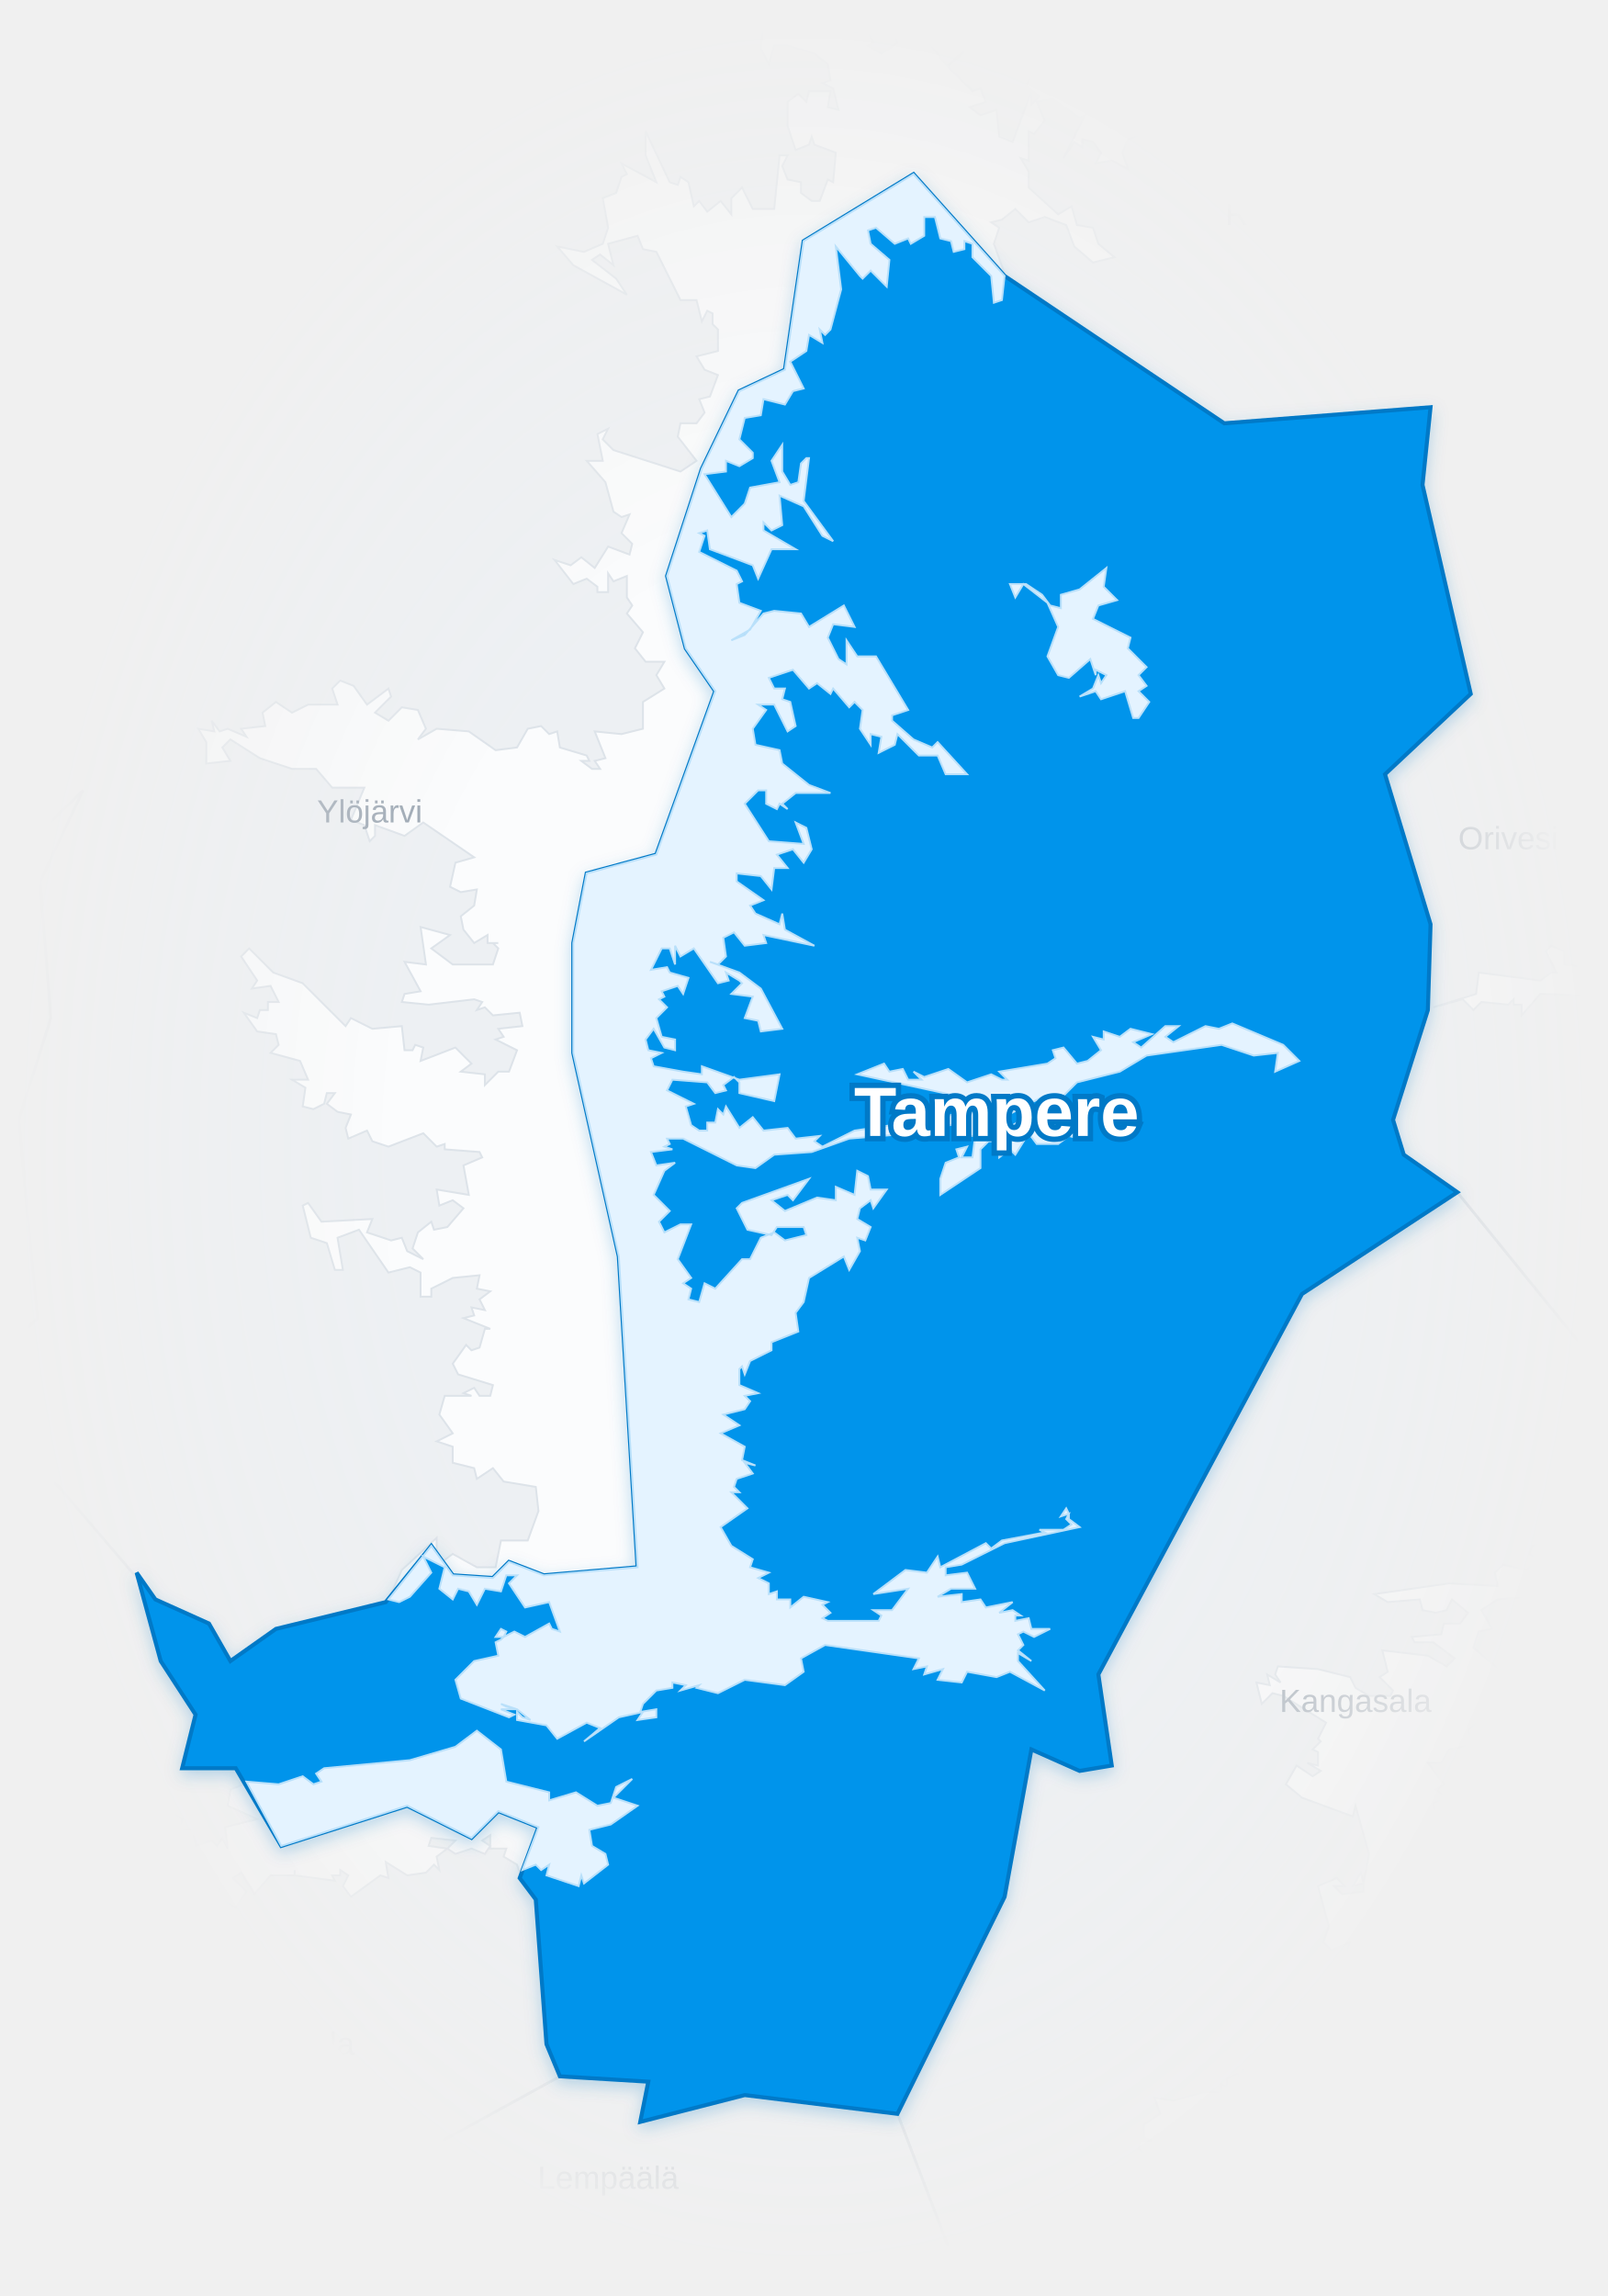
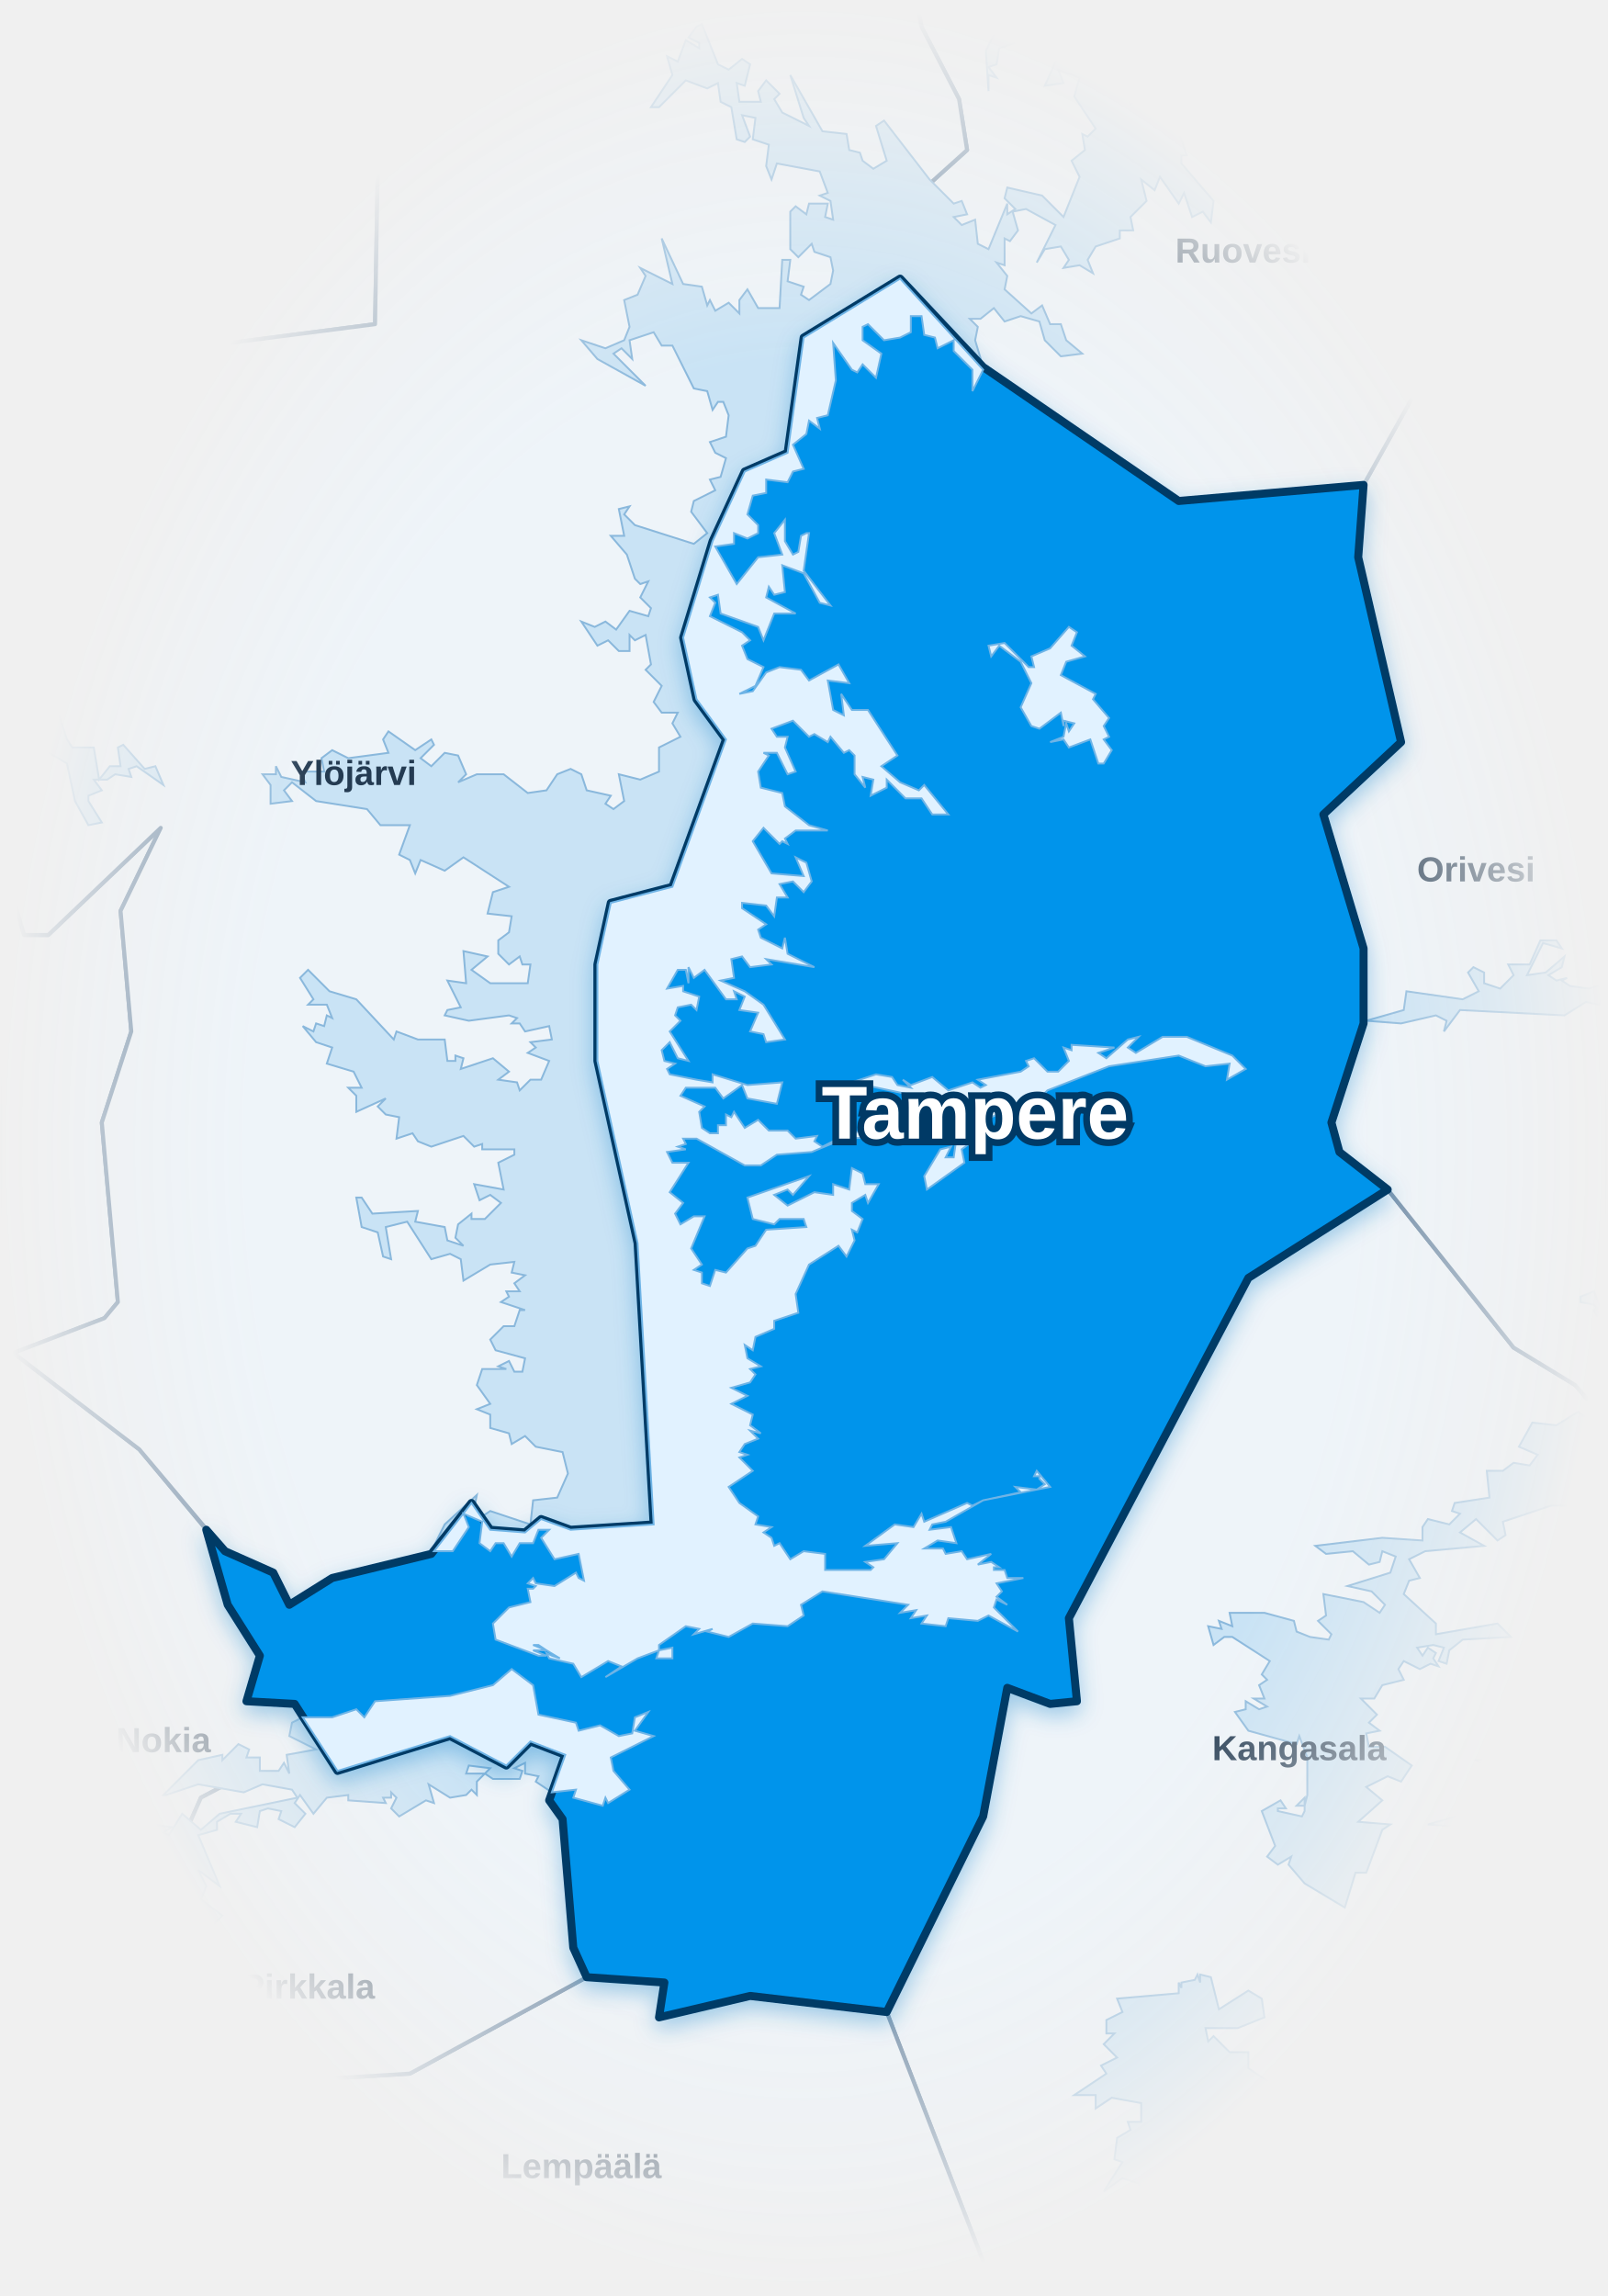
<svg xmlns="http://www.w3.org/2000/svg" viewBox="0 0 600 857" width="600" height="857" role="img" aria-labelledby="t">
  <defs>
    <radialGradient id="fade" cx="50%" cy="50%" r="50%">
-       <stop offset="0.5" stop-color="#fff" stop-opacity="1" />
-       <stop offset="0.78" stop-color="#fff" stop-opacity="0.5" />
-       <stop offset="0.97" stop-color="#fff" stop-opacity="0" />
+       <stop offset="0.68" stop-color="#fff" stop-opacity="1" />
+       <stop offset="0.86" stop-color="#fff" stop-opacity="0.45" />
+       <stop offset="0.99" stop-color="#fff" stop-opacity="0" />
    </radialGradient>
    <mask id="m">
      <ellipse cx="300" cy="428" rx="300" ry="428" fill="url(#fade)" />
    </mask>
    <filter id="varjo" x="-10%" y="-10%" width="120%" height="120%">
-       <feDropShadow dx="0" dy="2" stdDeviation="3" flood-color="#0079C7" flood-opacity="0.25" />
+       <feDropShadow dx="0" dy="3" stdDeviation="4" flood-color="#0079C7" flood-opacity="0.35" />
    </filter>
  </defs>
  <g mask="url(#m)">
-     <path d="M31 295 L15 329 L19 380 L7 418 L14 492 L7 499 L0 502 L0 325 L31 295 Z" fill="#EDF0F3" stroke="#C9D1D9" stroke-width="1" />
-     <path d="M44 1 L57 3 L58 11 L64 22 L123 20 L121 85 L52 94 L7 83 L0 90 L0 0 L44 1 Z" fill="#EDF0F3" stroke="#C9D1D9" stroke-width="1" />
-     <path d="M335 789 L375 708 L385 653 L403 661 L415 659 L410 625 L486 483 L544 445 L600 514 L600 857 L361 857 L335 789 Z" fill="#EDF0F3" stroke="#C9D1D9" stroke-width="1" />
-     <path d="M361 857 L54 857 L67 830 L80 818 L136 815 L209 775 L242 777 L239 792 L278 782 L335 789 L361 857 Z" fill="#EDF0F3" stroke="#C9D1D9" stroke-width="1" />
-     <path d="M60 620 L73 640 L68 660 L88 660 L105 689 L86 695 L67 690 L48 700 L21 760 L7 778 L0 780 L0 537 L22 555 L51 587 L60 620 Z" fill="#EDF0F3" stroke="#C9D1D9" stroke-width="1" />
-     <path d="M600 514 L544 445 L524 431 L520 418 L533 377 L534 345 L517 289 L549 259 L531 181 L534 152 L555 113 L600 107 L600 514 Z" fill="#EDF0F3" stroke="#C9D1D9" stroke-width="1" />
-     <path d="M136 815 L80 818 L67 830 L54 857 L7 857 L0 843 L0 780 L7 778 L21 760 L48 700 L67 690 L86 695 L152 674 L176 686 L186 676 L201 682 L194 701 L200 709 L204 763 L209 775 L136 815 Z" fill="#EDF0F3" stroke="#C9D1D9" stroke-width="1" />
-     <path d="M555 113 L534 152 L457 158 L375 103 L341 65 L323 52 L368 12 L366 0 L600 0 L600 107 L555 113 Z" fill="#EDF0F3" stroke="#C9D1D9" stroke-width="1" />
-     <path d="M0 843 L7 857 L0 857 L0 843 Z" fill="#EDF0F3" stroke="#C9D1D9" stroke-width="1" />
-     <path d="M368 12 L323 52 L341 65 L300 90 L293 138 L276 146 L262 175 L249 215 L256 242 L267 258 L245 319 L219 326 L214 352 L214 393 L231 469 L238 585 L203 588 L190 583 L184 589 L169 588 L161 577 L144 598 L103 608 L86 620 L78 606 L58 597 L22 555 L0 537 L0 502 L7 499 L14 492 L7 418 L19 380 L15 329 L31 295 L0 325 L0 90 L7 83 L52 94 L121 85 L123 20 L64 22 L58 11 L57 3 L43 0 L366 0 L368 12 Z" fill="#EDF0F3" stroke="#C9D1D9" stroke-width="1" />
-     <path d="M0 738 L4 735 L1 732 L0 735 L0 730 L2 728 L5 728 L5 734 L9 736 L9 740 L15 729 L24 723 L23 717 L28 718 L28 712 L36 712 L34 714 L36 714 L33 714 L35 715 L36 714 L38 712 L39 712 L38 709 L41 707 L37 708 L38 703 L32 699 L47 684 L58 682 L58 684 L65 677 L68 679 L67 683 L72 683 L73 689 L79 687 L81 689 L83 686 L85 690 L84 682 L96 679 L85 674 L86 668 L91 666 L105 689 L152 674 L176 686 L186 676 L201 682 L194 699 L193 696 L188 693 L189 690 L183 690 L183 685 L180 687 L183 689 L181 692 L176 690 L170 692 L167 690 L170 687 L161 686 L160 689 L167 690 L163 693 L164 698 L162 696 L159 699 L152 700 L144 695 L145 701 L142 700 L131 708 L128 704 L130 700 L127 698 L127 700 L124 700 L125 702 L110 700 L110 698 L110 700 L101 700 L95 707 L90 699 L87 701 L92 706 L88 712 L81 708 L82 705 L77 704 L73 705 L71 712 L63 709 L65 706 L55 710 L55 713 L47 717 L56 732 L55 737 L49 730 L47 732 L50 736 L48 743 L57 748 L53 754 L50 754 L50 756 L47 758 L44 755 L38 755 L42 764 L35 764 L38 772 L31 774 L31 780 L27 784 L25 784 L26 773 L24 769 L19 775 L14 770 L14 774 L11 774 L6 782 L3 783 L5 788 L3 790 L5 795 L4 806 L11 818 L9 826 L7 822 L0 824 L0 738 Z M0 826 L0 826 L0 825 L0 826 Z M0 828 L0 829 L0 828 L0 828 Z M0 831 L2 839 L11 844 L10 838 L13 835 L10 829 L16 833 L20 845 L24 847 L24 855 L28 857 L0 857 L0 831 Z M74 272 L80 273 L79 269 L82 273 L85 272 L92 275 L90 272 L99 271 L98 266 L103 262 L109 266 L115 263 L126 263 L124 257 L127 254 L132 256 L137 263 L145 257 L146 260 L140 266 L145 269 L150 264 L156 265 L159 272 L156 276 L163 272 L175 273 L185 280 L193 279 L197 272 L202 271 L205 274 L208 273 L209 279 L219 282 L220 284 L217 284 L221 287 L224 287 L222 284 L226 283 L222 273 L232 274 L240 272 L240 262 L248 257 L245 252 L248 247 L241 247 L237 242 L240 236 L234 229 L236 226 L234 223 L234 215 L229 217 L227 214 L227 221 L223 221 L223 219 L219 216 L214 218 L207 209 L213 211 L217 208 L222 212 L227 204 L235 207 L236 203 L232 199 L235 192 L232 193 L229 191 L226 180 L219 172 L225 172 L223 162 L227 160 L225 164 L229 168 L254 176 L260 172 L253 163 L254 158 L260 158 L263 154 L261 149 L265 148 L268 140 L263 138 L260 133 L268 131 L268 123 L266 121 L266 117 L264 116 L262 120 L260 112 L254 112 L245 94 L240 93 L238 88 L227 91 L229 99 L224 95 L221 97 L230 104 L234 110 L214 99 L208 92 L218 94 L225 91 L227 85 L225 74 L230 72 L232 66 L234 65 L232 61 L245 68 L241 58 L241 49 L250 68 L253 69 L254 66 L257 68 L259 77 L261 75 L264 79 L269 75 L273 80 L273 74 L277 70 L281 78 L289 78 L291 58 L294 58 L292 62 L294 67 L299 68 L299 72 L303 75 L306 75 L309 67 L311 68 L312 57 L304 54 L303 51 L302 54 L297 56 L294 47 L294 38 L298 35 L301 38 L302 34 L310 34 L309 40 L313 41 L311 33 L307 31 L310 30 L309 24 L304 20 L294 17 L289 17 L287 24 L284 18 L285 10 L279 8 L281 0 L301 0 L302 2 L302 0 L305 0 L310 6 L319 7 L319 12 L324 12 L326 16 L324 17 L329 20 L335 16 L330 1 L334 0 L353 24 L363 34 L366 33 L368 38 L362 40 L366 43 L372 41 L373 51 L378 53 L385 34 L385 39 L388 36 L383 32 L385 28 L399 31 L408 39 L415 23 L412 16 L418 12 L417 5 L420 6 L421 0 L473 0 L457 5 L460 14 L457 15 L457 18 L471 33 L470 42 L468 42 L467 37 L463 40 L459 30 L457 34 L449 23 L446 24 L446 28 L441 24 L444 33 L437 39 L437 46 L433 45 L432 48 L421 52 L419 57 L421 63 L415 60 L409 61 L411 57 L408 53 L404 52 L404 55 L401 53 L397 59 L405 43 L403 44 L393 37 L387 38 L390 45 L386 50 L384 49 L384 60 L381 59 L384 64 L384 70 L395 80 L400 77 L402 84 L408 85 L410 91 L416 96 L408 98 L401 92 L398 84 L390 81 L384 83 L379 78 L374 82 L370 83 L373 85 L371 91 L375 102 L341 65 L300 90 L293 138 L276 146 L262 175 L249 215 L256 242 L267 258 L245 319 L219 326 L214 352 L214 393 L231 469 L238 585 L203 588 L190 583 L184 589 L169 588 L165 583 L169 580 L178 585 L185 585 L187 575 L197 575 L201 564 L200 555 L188 553 L184 548 L178 552 L177 548 L169 546 L169 540 L163 538 L169 535 L164 528 L166 521 L176 521 L173 520 L177 518 L179 521 L183 521 L184 517 L171 513 L169 509 L174 502 L176 504 L179 503 L181 496 L183 496 L173 492 L177 491 L176 488 L181 489 L179 485 L183 482 L178 481 L179 476 L169 477 L161 481 L161 484 L157 484 L157 475 L153 473 L145 475 L134 459 L126 462 L128 474 L125 474 L122 464 L116 462 L113 450 L115 449 L120 456 L139 455 L137 460 L146 463 L150 462 L152 467 L158 470 L154 466 L156 460 L161 456 L162 459 L167 458 L173 451 L169 448 L164 450 L163 444 L175 446 L173 435 L180 432 L179 430 L166 429 L166 427 L163 428 L158 423 L145 428 L139 426 L137 422 L130 425 L129 421 L131 416 L126 415 L122 412 L125 408 L122 408 L121 412 L117 414 L113 413 L114 406 L109 403 L115 403 L112 396 L101 393 L104 390 L103 386 L96 385 L91 378 L96 380 L97 377 L100 377 L100 374 L104 374 L101 368 L94 369 L96 366 L90 357 L93 354 L102 363 L113 367 L129 383 L131 380 L139 384 L150 383 L151 392 L154 392 L155 390 L158 391 L157 396 L170 391 L176 397 L172 400 L181 401 L181 405 L186 400 L190 400 L193 392 L185 388 L188 387 L186 384 L195 383 L194 378 L184 379 L181 376 L178 377 L180 374 L177 373 L160 375 L150 374 L151 371 L157 370 L151 359 L159 360 L157 346 L168 349 L161 354 L169 360 L184 360 L186 354 L184 352 L186 352 L182 352 L182 349 L177 352 L173 347 L172 342 L177 338 L178 332 L172 333 L168 331 L170 322 L177 320 L158 307 L151 312 L140 308 L140 312 L138 314 L136 308 L131 306 L136 294 L124 294 L118 287 L109 287 L97 283 L86 276 L83 279 L86 284 L77 285 L77 277 L74 272 Z M145 597 L150 586 L163 574 L163 579 L161 577 L145 597 Z M274 0 L277 5 L275 8 L271 6 L270 0 L274 0 Z M429 857 L433 852 L430 851 L430 842 L437 838 L436 835 L441 835 L440 827 L429 825 L422 829 L422 824 L413 822 L426 815 L425 812 L430 808 L430 806 L425 802 L426 799 L430 799 L427 798 L427 793 L433 789 L431 783 L438 784 L449 781 L456 781 L456 778 L458 779 L458 776 L462 774 L463 776 L464 773 L466 777 L466 773 L471 775 L473 788 L485 781 L492 784 L493 791 L481 796 L468 796 L468 801 L471 799 L478 807 L481 805 L483 807 L486 806 L486 813 L496 819 L502 820 L502 816 L508 816 L509 813 L512 815 L520 811 L526 813 L527 808 L521 800 L526 793 L526 788 L533 787 L539 803 L546 812 L551 828 L569 845 L566 853 L554 854 L554 857 L429 857 Z M505 678 L486 671 L480 666 L484 659 L490 663 L493 661 L488 658 L492 659 L492 654 L490 653 L493 650 L492 649 L495 643 L479 633 L475 632 L471 636 L469 628 L474 629 L473 625 L478 628 L476 625 L477 622 L492 623 L504 626 L506 630 L511 633 L519 633 L520 631 L515 626 L518 624 L516 616 L533 618 L540 622 L543 619 L535 613 L528 613 L527 611 L538 610 L539 606 L545 606 L548 602 L542 597 L540 601 L536 602 L531 601 L530 597 L518 598 L513 595 L541 591 L559 592 L558 587 L561 584 L570 586 L574 582 L571 580 L572 577 L586 574 L584 564 L600 560 L600 583 L592 585 L592 591 L588 592 L585 586 L578 584 L575 589 L584 595 L559 597 L553 601 L557 608 L552 609 L550 615 L564 627 L564 631 L589 627 L595 630 L592 631 L595 633 L576 634 L569 638 L569 644 L565 643 L567 637 L563 636 L556 637 L558 640 L560 637 L564 639 L563 642 L565 645 L561 643 L558 646 L555 643 L551 643 L548 646 L550 651 L541 653 L538 658 L533 658 L539 666 L536 668 L540 671 L535 673 L536 678 L543 678 L554 687 L549 693 L544 691 L535 696 L539 696 L541 701 L532 710 L544 709 L545 711 L542 713 L535 731 L531 732 L526 746 L509 736 L503 728 L504 725 L497 728 L494 725 L496 719 L492 704 L499 701 L502 704 L498 704 L501 707 L509 706 L509 703 L505 704 L508 699 L509 703 L511 692 L506 674 L505 678 Z M600 555 L599 552 L600 550 L600 555 Z M599 762 L589 769 L580 770 L580 775 L576 777 L570 788 L562 793 L567 791 L565 799 L569 808 L581 807 L578 808 L576 815 L568 817 L575 828 L568 832 L551 821 L552 816 L548 811 L550 804 L548 796 L541 786 L541 772 L545 768 L557 769 L572 758 L571 749 L574 748 L579 751 L580 745 L588 742 L588 735 L599 730 L599 762 Z M600 727 L590 716 L588 718 L586 715 L582 718 L583 720 L589 720 L595 725 L592 728 L596 730 L587 735 L588 729 L576 720 L577 717 L575 712 L561 711 L566 707 L577 706 L575 702 L582 699 L578 696 L586 688 L581 684 L591 683 L590 679 L595 675 L588 676 L596 670 L600 670 L600 727 Z M546 373 L535 376 L551 371 L552 363 L575 366 L579 363 L581 363 L577 355 L579 353 L584 355 L584 360 L591 361 L596 357 L594 352 L600 352 L600 372 L575 371 L568 379 L568 375 L565 375 L565 373 L563 375 L553 374 L550 377 L546 373 Z" fill="#FBFCFD" stroke="#DDE3E9" stroke-width="0.7" fill-rule="evenodd" />
-     <text x="61" y="52" font-family="Montserrat, Arial, sans-serif" font-size="12" fill="#9AA5B1" text-anchor="middle">Ikaalinen</text>
-     <text x="506" y="639" font-family="Montserrat, Arial, sans-serif" font-size="12" fill="#9AA5B1" text-anchor="middle">Kangasala</text>
-     <text x="227" y="817" font-family="Montserrat, Arial, sans-serif" font-size="12" fill="#9AA5B1" text-anchor="middle">Lempäälä</text>
-     <text x="35" y="650" font-family="Montserrat, Arial, sans-serif" font-size="12" fill="#9AA5B1" text-anchor="middle">Nokia</text>
-     <text x="563" y="317" font-family="Montserrat, Arial, sans-serif" font-size="12" fill="#9AA5B1" text-anchor="middle">Orivesi</text>
-     <text x="111" y="767" font-family="Montserrat, Arial, sans-serif" font-size="12" fill="#9AA5B1" text-anchor="middle">Pirkkala</text>
-     <text x="479" y="84" font-family="Montserrat, Arial, sans-serif" font-size="12" fill="#9AA5B1" text-anchor="middle">Ruovesi</text>
-     <text x="138" y="307" font-family="Montserrat, Arial, sans-serif" font-size="12" fill="#9AA5B1" text-anchor="middle">Ylöjärvi</text>
+     <path d="M4 332 L9 349 L18 349 L60 309 L45 340 L49 385 L38 419 L44 486 L39 492 L5 505 L0 520 L0 329 L4 332 Z" fill="#EEF4F9" stroke="#6F8BA6" stroke-width="1.5" stroke-linejoin="round" />
+     <path d="M43 18 L39 19 L36 30 L71 46 L83 48 L84 55 L89 65 L141 63 L140 121 L78 129 L38 120 L29 130 L8 127 L5 135 L0 138 L0 0 L42 0 L43 18 Z" fill="#EEF4F9" stroke="#6F8BA6" stroke-width="1.5" stroke-linejoin="round" />
+     <path d="M592 820 L582 834 L561 845 L521 852 L508 857 L372 857 L331 751 L367 678 L376 630 L392 636 L402 635 L399 604 L466 477 L518 444 L565 503 L588 517 L600 531 L600 820 L592 820 Z" fill="#EEF4F9" stroke="#6F8BA6" stroke-width="1.5" stroke-linejoin="round" />
+     <path d="M372 857 L77 857 L67 847 L66 839 L92 788 L104 777 L153 774 L219 738 L238 738 L248 740 L246 753 L280 745 L331 751 L372 857 Z" fill="#EEF4F9" stroke="#6F8BA6" stroke-width="1.5" stroke-linejoin="round" />
+     <path d="M85 599 L97 618 L92 635 L110 636 L126 661 L109 666 L92 662 L75 671 L51 725 L38 741 L29 743 L25 750 L17 783 L8 796 L0 798 L0 520 L5 505 L52 541 L77 571 L85 599 Z" fill="#EEF4F9" stroke="#6F8BA6" stroke-width="1.5" stroke-linejoin="round" />
+     <path d="M600 531 L588 517 L565 503 L518 444 L500 430 L497 419 L509 382 L509 354 L494 304 L523 277 L507 208 L509 181 L528 147 L600 137 L600 531 Z" fill="#EEF4F9" stroke="#6F8BA6" stroke-width="1.5" stroke-linejoin="round" />
+     <path d="M153 774 L104 777 L92 788 L66 839 L67 847 L59 849 L55 829 L42 820 L34 802 L17 783 L25 750 L29 743 L38 741 L51 725 L75 671 L92 662 L109 666 L168 648 L189 659 L198 650 L211 655 L205 672 L210 679 L214 727 L219 738 L153 774 Z" fill="#EEF4F9" stroke="#6F8BA6" stroke-width="1.5" stroke-linejoin="round" />
+     <path d="M521 852 L561 845 L582 834 L592 820 L600 820 L600 857 L508 857 L521 852 Z" fill="#EEF4F9" stroke="#6F8BA6" stroke-width="1.5" stroke-linejoin="round" />
+     <path d="M528 147 L509 181 L440 187 L367 137 L336 104 L321 92 L361 56 L358 37 L344 10 L342 0 L600 0 L600 137 L528 147 Z" fill="#EEF4F9" stroke="#6F8BA6" stroke-width="1.5" stroke-linejoin="round" />
+     <path d="M77 857 L0 857 L0 798 L8 796 L17 783 L34 802 L42 820 L55 829 L59 849 L67 847 L77 857 Z" fill="#EEF4F9" stroke="#6F8BA6" stroke-width="1.5" stroke-linejoin="round" />
+     <path d="M344 10 L358 37 L361 56 L321 92 L336 104 L300 126 L294 169 L278 176 L266 202 L255 238 L260 261 L271 276 L251 331 L228 337 L223 360 L223 396 L238 464 L244 569 L213 571 L202 567 L196 572 L183 571 L176 561 L161 580 L124 589 L108 599 L102 587 L84 579 L52 541 L5 505 L39 492 L44 486 L38 419 L49 385 L45 340 L60 309 L18 349 L9 349 L4 332 L0 329 L0 138 L5 135 L8 127 L29 130 L38 120 L78 129 L140 121 L141 63 L89 65 L84 55 L83 48 L71 46 L36 30 L39 19 L43 18 L42 0 L342 0 L344 10 Z" fill="#EEF4F9" stroke="#6F8BA6" stroke-width="1.5" stroke-linejoin="round" />
+     <path d="M464 857 L463 844 L457 839 L457 835 L454 837 L449 835 L450 828 L444 825 L442 819 L437 822 L433 816 L427 821 L425 815 L419 813 L412 818 L419 807 L416 806 L417 798 L422 795 L421 792 L426 792 L426 785 L415 783 L409 787 L409 782 L401 782 L413 774 L411 771 L417 768 L412 763 L416 759 L413 759 L413 754 L419 751 L417 746 L440 744 L440 740 L441 742 L441 740 L446 739 L447 737 L448 740 L448 737 L452 738 L455 750 L466 743 L471 746 L472 753 L462 757 L450 757 L451 762 L453 760 L459 766 L466 766 L466 772 L475 778 L481 778 L481 775 L486 775 L487 772 L490 774 L497 771 L502 772 L503 768 L498 760 L502 755 L502 750 L508 749 L514 763 L520 771 L524 786 L540 801 L538 808 L527 809 L526 811 L539 817 L537 825 L540 828 L536 832 L536 838 L530 832 L531 826 L528 827 L528 830 L527 832 L527 825 L524 825 L520 830 L520 837 L525 839 L526 837 L523 837 L527 833 L529 837 L528 842 L522 840 L509 845 L509 837 L515 834 L516 831 L507 818 L501 816 L497 821 L494 820 L495 824 L490 833 L487 834 L486 838 L483 836 L481 840 L491 857 L464 857 Z M522 857 L521 854 L527 851 L527 843 L531 844 L536 841 L542 846 L542 842 L538 841 L537 835 L547 842 L546 851 L551 857 L522 857 Z M206 669 L200 665 L201 663 L196 662 L196 658 L192 660 L195 661 L194 664 L184 664 L181 662 L183 660 L175 659 L174 662 L181 662 L178 665 L178 670 L176 668 L174 670 L168 671 L160 666 L162 673 L159 672 L149 678 L146 675 L148 671 L146 669 L146 671 L143 671 L144 673 L130 672 L130 670 L122 671 L117 677 L112 670 L110 673 L114 677 L110 682 L104 679 L105 676 L100 675 L97 676 L96 682 L88 680 L90 677 L86 677 L81 680 L81 683 L74 685 L82 704 L74 698 L77 704 L75 709 L83 715 L75 723 L66 721 L69 728 L63 728 L66 736 L59 737 L60 742 L56 747 L53 733 L49 739 L45 734 L44 738 L42 737 L37 745 L34 745 L37 750 L34 752 L35 766 L42 777 L40 784 L38 780 L34 781 L30 785 L34 795 L41 800 L43 793 L41 787 L46 791 L50 801 L53 803 L54 809 L57 812 L57 819 L66 823 L69 833 L81 837 L84 840 L82 846 L89 847 L88 852 L92 852 L95 855 L92 857 L17 857 L19 854 L16 848 L13 848 L19 845 L18 844 L35 846 L32 840 L27 840 L29 836 L10 832 L13 824 L17 824 L18 817 L23 812 L29 813 L24 802 L22 804 L16 797 L13 800 L13 803 L5 804 L0 808 L0 747 L4 746 L13 753 L9 746 L12 745 L9 735 L13 736 L16 741 L19 740 L11 733 L11 728 L17 728 L18 731 L20 731 L17 726 L19 723 L23 724 L24 721 L27 723 L28 720 L30 722 L30 718 L24 712 L27 707 L30 708 L35 703 L33 700 L31 703 L29 698 L36 696 L36 702 L40 704 L40 707 L45 697 L53 691 L52 686 L56 688 L57 681 L64 682 L61 684 L63 685 L68 677 L75 683 L82 677 L111 671 L109 668 L98 666 L91 669 L74 666 L62 670 L61 670 L74 657 L83 655 L83 657 L89 651 L93 653 L92 656 L97 656 L97 661 L104 661 L106 658 L108 662 L107 655 L118 653 L108 648 L109 643 L113 641 L126 661 L168 648 L189 659 L198 650 L211 655 L206 669 Z M36 809 L40 806 L30 791 L24 794 L27 804 L30 808 L36 809 Z M98 289 L103 289 L103 286 L105 290 L114 292 L112 288 L121 288 L120 283 L124 280 L130 283 L145 281 L143 276 L145 273 L155 280 L161 276 L162 278 L157 283 L161 286 L166 281 L171 282 L174 289 L171 292 L178 289 L188 289 L197 296 L204 295 L208 289 L213 287 L217 289 L219 295 L228 297 L226 300 L229 302 L233 299 L231 289 L239 291 L246 288 L246 279 L254 275 L251 270 L253 266 L247 266 L244 262 L247 256 L241 250 L243 248 L241 237 L237 239 L235 237 L235 243 L231 243 L227 239 L223 241 L217 232 L222 234 L226 232 L230 235 L235 228 L242 230 L243 227 L239 223 L242 217 L239 218 L237 216 L234 207 L228 200 L233 200 L231 190 L235 189 L233 192 L237 196 L259 203 L264 199 L258 191 L259 187 L267 183 L265 179 L269 178 L271 171 L267 169 L265 165 L271 163 L272 155 L270 150 L268 150 L266 153 L264 146 L259 145 L251 129 L247 129 L244 124 L235 127 L236 134 L232 130 L229 132 L241 144 L223 134 L217 127 L226 130 L233 127 L235 122 L233 112 L238 110 L241 103 L239 100 L251 106 L247 89 L255 106 L262 107 L264 114 L265 112 L267 116 L272 113 L276 117 L276 112 L279 108 L283 115 L291 115 L292 97 L295 97 L294 105 L300 107 L299 110 L302 112 L310 106 L311 101 L310 96 L304 94 L303 91 L298 96 L295 93 L295 79 L297 77 L301 80 L302 76 L309 76 L308 81 L311 82 L310 75 L306 73 L309 72 L306 64 L290 61 L288 67 L286 62 L287 54 L281 52 L282 44 L277 43 L280 51 L278 53 L275 52 L273 40 L269 38 L268 31 L264 33 L256 30 L246 40 L243 40 L251 28 L249 21 L253 23 L256 15 L261 18 L261 16 L257 14 L260 10 L262 9 L268 24 L272 26 L277 22 L280 24 L278 32 L275 31 L276 38 L284 38 L283 34 L286 30 L291 35 L289 37 L292 42 L302 47 L300 44 L295 28 L307 49 L316 50 L317 56 L321 57 L322 60 L326 63 L331 60 L327 47 L330 45 L347 67 L356 76 L359 75 L361 80 L356 81 L359 84 L364 82 L365 91 L369 93 L376 76 L376 80 L379 78 L375 74 L376 70 L389 73 L397 81 L403 66 L400 60 L405 56 L404 50 L406 51 L409 48 L401 36 L403 29 L395 26 L397 31 L390 32 L395 21 L393 16 L382 15 L373 18 L372 24 L369 25 L372 29 L369 28 L369 34 L368 19 L371 13 L370 8 L371 9 L370 7 L373 6 L372 0 L387 0 L391 4 L392 0 L435 0 L431 7 L436 16 L439 10 L441 11 L441 6 L445 7 L446 15 L444 14 L442 17 L438 14 L434 20 L427 20 L423 10 L418 8 L414 11 L416 29 L420 32 L422 39 L433 33 L433 28 L444 28 L442 26 L444 24 L449 28 L456 20 L460 22 L466 17 L475 20 L470 26 L465 24 L459 30 L452 31 L453 33 L457 33 L461 42 L454 47 L444 48 L443 50 L440 49 L443 58 L441 58 L441 61 L453 75 L452 83 L449 79 L445 81 L442 72 L440 76 L433 66 L431 71 L426 67 L428 75 L422 81 L423 86 L418 86 L418 89 L409 92 L406 97 L408 102 L403 99 L397 100 L399 97 L396 92 L390 93 L387 98 L394 84 L383 78 L378 79 L380 86 L377 90 L375 89 L375 99 L372 98 L376 103 L375 108 L385 117 L389 114 L392 121 L396 121 L398 127 L404 132 L396 133 L390 127 L388 120 L381 118 L375 120 L371 115 L366 119 L362 119 L365 122 L364 127 L367 137 L336 104 L300 126 L294 169 L278 176 L266 202 L255 238 L260 261 L271 276 L251 331 L228 337 L223 360 L223 396 L238 464 L244 569 L213 571 L202 567 L196 572 L183 571 L180 566 L183 564 L198 569 L199 560 L208 559 L212 550 L210 542 L200 540 L196 536 L191 539 L190 535 L183 533 L183 528 L178 526 L183 524 L178 517 L180 511 L189 511 L186 510 L190 508 L192 512 L195 512 L196 507 L185 504 L183 500 L188 495 L192 495 L194 489 L196 489 L187 486 L190 484 L189 482 L194 482 L192 479 L196 476 L191 475 L192 471 L183 472 L173 478 L172 470 L168 468 L161 470 L152 456 L144 458 L146 470 L143 469 L141 460 L135 458 L133 447 L135 447 L139 453 L156 452 L155 456 L166 458 L167 463 L173 465 L170 462 L171 457 L176 453 L176 455 L181 455 L187 449 L183 446 L179 448 L177 442 L188 444 L186 434 L192 431 L192 429 L180 429 L180 427 L177 428 L173 424 L161 428 L156 426 L154 423 L148 425 L149 417 L144 416 L141 413 L144 410 L133 415 L133 409 L130 406 L135 406 L132 400 L122 397 L124 391 L118 389 L113 383 L117 385 L118 382 L121 383 L122 379 L124 380 L122 375 L115 375 L117 373 L112 365 L115 362 L123 370 L133 373 L147 388 L148 385 L156 388 L166 388 L167 396 L170 396 L170 394 L173 395 L172 399 L184 395 L190 400 L186 403 L193 404 L194 407 L198 403 L202 403 L205 396 L197 393 L200 391 L198 389 L206 388 L205 383 L196 385 L194 382 L191 382 L193 380 L190 379 L175 381 L166 379 L167 377 L172 376 L167 366 L174 367 L173 355 L182 357 L176 362 L183 367 L197 367 L198 360 L195 360 L194 357 L190 360 L186 356 L186 351 L190 348 L191 342 L182 341 L184 333 L190 331 L173 320 L166 325 L157 321 L155 326 L153 321 L149 319 L153 308 L142 308 L137 302 L118 299 L109 292 L106 295 L109 299 L101 300 L101 293 L98 289 Z M161 579 L166 569 L178 558 L177 563 L176 561 L161 579 Z M524 2 L520 8 L522 15 L516 16 L508 0 L524 2 Z M495 2 L494 6 L491 7 L492 0 L495 2 Z M448 1 L446 4 L436 1 L438 0 L448 1 Z M7 248 L2 252 L0 242 L1 245 L4 243 L0 231 L12 250 L16 252 L15 259 L21 264 L25 276 L27 279 L35 279 L37 291 L41 286 L45 286 L44 279 L46 278 L54 287 L58 286 L61 293 L51 286 L48 287 L49 290 L43 289 L40 291 L35 291 L38 295 L33 297 L33 299 L38 307 L33 308 L28 299 L25 285 L15 279 L15 273 L18 273 L17 265 L15 259 L7 252 L7 248 Z M0 229 L1 230 L0 231 L0 229 Z M484 651 L466 646 L461 639 L465 638 L465 635 L470 638 L473 637 L468 634 L472 634 L470 629 L473 627 L471 625 L474 620 L460 611 L457 611 L453 614 L451 607 L456 608 L455 605 L460 607 L459 602 L472 602 L483 605 L484 609 L489 611 L496 612 L497 610 L492 605 L495 603 L494 595 L509 598 L515 602 L517 599 L512 594 L503 592 L519 587 L521 581 L516 579 L515 583 L511 584 L505 579 L495 580 L491 577 L516 574 L531 575 L531 570 L533 567 L541 569 L545 565 L542 564 L543 561 L556 559 L555 549 L561 549 L565 546 L571 547 L574 543 L567 540 L572 531 L581 532 L589 527 L592 529 L600 515 L600 552 L591 553 L592 555 L588 556 L590 559 L587 562 L579 562 L561 568 L562 573 L559 575 L551 567 L545 572 L554 577 L532 579 L526 582 L530 589 L526 590 L524 595 L536 606 L536 610 L559 606 L564 611 L546 612 L541 616 L540 621 L537 620 L539 615 L535 614 L529 615 L531 618 L533 615 L536 617 L535 619 L537 622 L534 621 L530 623 L524 620 L522 623 L524 627 L516 629 L513 634 L508 634 L514 640 L511 643 L515 646 L510 647 L511 652 L517 652 L527 659 L523 665 L518 663 L510 667 L516 672 L507 680 L519 681 L516 683 L510 699 L506 699 L502 712 L487 703 L481 696 L482 693 L477 696 L473 693 L476 689 L471 676 L478 672 L480 675 L477 675 L477 676 L486 678 L487 676 L487 674 L484 674 L487 671 L487 674 L488 670 L488 656 L485 648 L484 651 Z M599 493 L596 491 L595 489 L596 488 L595 487 L590 486 L590 484 L595 482 L597 487 L600 485 L596 489 L599 493 Z M597 697 L593 699 L581 694 L582 699 L579 699 L577 695 L577 699 L582 700 L578 702 L578 710 L584 714 L581 714 L583 717 L580 719 L596 725 L593 727 L585 724 L573 724 L559 733 L550 734 L551 738 L546 740 L541 750 L534 754 L539 752 L537 759 L540 768 L551 766 L547 774 L539 775 L546 785 L541 790 L528 782 L521 770 L523 764 L521 755 L516 750 L516 735 L519 732 L530 733 L543 723 L542 715 L550 717 L550 711 L557 708 L557 703 L562 702 L562 700 L576 699 L572 696 L570 697 L559 685 L557 687 L554 685 L552 688 L561 691 L563 695 L561 696 L564 698 L557 702 L558 697 L547 689 L546 682 L533 681 L547 677 L546 673 L552 670 L549 668 L556 660 L551 657 L560 656 L559 652 L564 649 L557 649 L560 646 L575 642 L586 645 L593 643 L589 638 L596 628 L591 621 L600 610 L600 653 L597 651 L596 653 L600 660 L600 683 L596 686 L593 682 L590 683 L595 688 L600 688 L597 697 Z M523 382 L510 381 L524 377 L525 370 L546 373 L552 370 L548 363 L550 361 L554 363 L554 367 L560 369 L565 364 L563 360 L571 360 L575 351 L581 351 L583 354 L576 352 L570 364 L577 363 L584 357 L583 361 L578 364 L581 366 L585 365 L583 366 L586 368 L593 369 L600 367 L597 375 L592 374 L584 379 L545 377 L539 385 L540 381 L536 379 L523 382 Z" fill="#C9E3F5" stroke="#8AB8DC" stroke-width="0.7" fill-rule="evenodd" />
+     <text x="70" y="92" font-family="Montserrat, Arial, sans-serif" font-size="13" font-weight="600" fill="#243B52" text-anchor="middle">Ikaalinen</text>
+     <text x="485" y="657" font-family="Montserrat, Arial, sans-serif" font-size="13" font-weight="600" fill="#243B52" text-anchor="middle">Kangasala</text>
+     <text x="217" y="813" font-family="Montserrat, Arial, sans-serif" font-size="13" font-weight="600" fill="#243B52" text-anchor="middle">Lempäälä</text>
+     <text x="61" y="654" font-family="Montserrat, Arial, sans-serif" font-size="13" font-weight="600" fill="#243B52" text-anchor="middle">Nokia</text>
+     <text x="551" y="329" font-family="Montserrat, Arial, sans-serif" font-size="13" font-weight="600" fill="#243B52" text-anchor="middle">Orivesi</text>
+     <text x="115" y="746" font-family="Montserrat, Arial, sans-serif" font-size="13" font-weight="600" fill="#243B52" text-anchor="middle">Pirkkala</text>
+     <text x="464" y="98" font-family="Montserrat, Arial, sans-serif" font-size="13" font-weight="600" fill="#243B52" text-anchor="middle">Ruovesi</text>
+     <text x="132" y="293" font-family="Montserrat, Arial, sans-serif" font-size="13" font-weight="600" fill="#243B52" text-anchor="middle">Ylöjärvi</text>
  </g>
-   <path d="M534 152 L531 181 L549 259 L517 289 L534 345 L533 377 L520 418 L524 431 L544 445 L486 483 L410 625 L415 659 L403 661 L385 653 L375 708 L335 789 L278 782 L239 792 L242 777 L209 775 L204 763 L200 709 L194 701 L201 682 L186 676 L176 686 L152 674 L105 689 L88 660 L68 660 L73 640 L60 620 L51 587 L58 597 L78 606 L86 620 L103 608 L144 598 L161 577 L169 588 L184 589 L190 583 L203 588 L238 585 L231 469 L214 393 L214 352 L219 326 L245 319 L267 258 L256 242 L249 215 L262 175 L276 146 L293 138 L300 90 L341 65 L375 103 L457 158 L534 152 Z" fill="#0094EB" stroke="#0079C7" stroke-width="1.5" filter="url(#varjo)" />
-   <path d="M92 665 L104 666 L113 663 L117 666 L120 665 L118 662 L121 660 L153 657 L170 652 L178 646 L187 653 L189 665 L205 669 L205 672 L215 669 L223 674 L228 673 L230 667 L236 664 L229 671 L238 674 L228 681 L220 683 L221 689 L226 692 L227 696 L218 703 L217 700 L216 704 L204 700 L205 696 L202 698 L200 696 L195 698 L201 682 L186 676 L176 686 L152 674 L105 689 L92 665 Z M375 103 L374 112 L371 113 L370 103 L363 96 L363 91 L360 90 L360 93 L356 94 L355 90 L351 89 L349 81 L345 81 L345 88 L340 91 L339 89 L334 91 L327 85 L324 86 L325 91 L332 97 L331 107 L325 101 L322 104 L321 103 L312 92 L314 108 L310 123 L308 125 L306 123 L307 128 L302 125 L301 131 L295 135 L300 145 L296 146 L293 151 L285 149 L284 155 L278 156 L276 164 L281 169 L281 171 L276 174 L271 172 L271 176 L263 177 L273 193 L278 188 L280 182 L291 180 L288 172 L292 166 L292 176 L295 181 L298 180 L299 173 L301 171 L302 171 L300 187 L311 202 L307 200 L300 189 L291 185 L292 196 L288 198 L285 195 L285 198 L297 205 L288 205 L283 216 L281 211 L265 205 L264 198 L261 199 L263 200 L261 206 L275 213 L277 217 L275 218 L276 225 L284 228 L280 235 L273 239 L278 237 L285 229 L289 228 L299 229 L302 234 L315 226 L319 234 L311 233 L309 238 L313 246 L316 248 L316 239 L320 245 L327 245 L339 265 L333 267 L333 269 L341 276 L348 279 L350 277 L361 289 L353 289 L350 282 L343 282 L335 274 L334 278 L328 281 L329 275 L325 274 L325 278 L321 272 L322 265 L319 262 L317 264 L311 257 L310 259 L305 255 L302 257 L296 250 L287 253 L289 257 L293 257 L292 261 L295 262 L297 271 L294 273 L289 263 L283 263 L286 265 L281 272 L282 278 L291 280 L292 285 L302 293 L310 296 L297 296 L292 300 L294 302 L291 300 L290 302 L286 300 L286 295 L283 295 L278 300 L287 314 L300 315 L297 307 L301 309 L303 317 L300 322 L296 317 L290 319 L294 324 L289 324 L288 332 L284 327 L275 326 L275 329 L285 336 L280 338 L282 341 L291 345 L292 341 L293 347 L304 353 L285 349 L286 352 L278 353 L274 348 L270 350 L271 357 L268 360 L265 359 L276 363 L284 369 L292 384 L284 385 L283 381 L278 380 L281 372 L273 371 L277 367 L276 366 L271 363 L272 366 L268 367 L259 354 L254 357 L252 353 L252 360 L250 354 L247 354 L243 362 L249 361 L250 363 L257 365 L255 371 L253 368 L247 370 L248 372 L246 373 L249 376 L245 380 L247 387 L252 388 L252 392 L248 391 L244 384 L241 388 L242 392 L247 393 L243 395 L244 398 L255 400 L262 401 L262 398 L276 403 L291 401 L289 411 L276 408 L276 404 L274 402 L270 405 L271 407 L267 408 L264 404 L251 403 L249 407 L259 412 L256 413 L258 420 L261 422 L264 422 L264 419 L267 419 L268 414 L270 416 L271 413 L276 421 L281 417 L285 422 L294 421 L297 425 L306 424 L304 426 L307 428 L319 422 L353 417 L360 414 L357 409 L320 401 L330 397 L332 400 L337 399 L339 403 L344 403 L341 400 L345 402 L354 399 L361 404 L370 401 L374 403 L376 403 L373 400 L391 397 L394 395 L393 392 L397 391 L402 397 L406 396 L411 392 L408 387 L412 388 L412 385 L418 387 L422 384 L430 386 L423 389 L426 391 L435 383 L440 383 L435 387 L438 389 L450 383 L455 384 L460 382 L479 390 L485 396 L476 400 L477 393 L468 394 L456 390 L428 394 L418 400 L402 404 L394 412 L390 409 L365 422 L371 426 L375 423 L375 425 L378 425 L375 423 L377 422 L379 426 L378 420 L383 417 L387 422 L390 414 L394 419 L406 420 L403 425 L399 424 L395 427 L387 427 L384 423 L379 431 L377 429 L373 432 L373 426 L369 426 L366 429 L366 436 L351 446 L351 440 L353 434 L358 432 L357 429 L361 428 L359 432 L363 432 L364 424 L361 424 L359 419 L341 423 L317 425 L303 430 L289 431 L282 436 L275 435 L255 425 L249 425 L250 427 L248 428 L251 429 L243 430 L245 435 L252 434 L248 437 L244 446 L250 452 L246 456 L248 460 L254 457 L258 457 L253 470 L258 477 L255 479 L258 481 L257 485 L261 486 L263 479 L267 481 L277 470 L280 470 L284 462 L289 460 L293 463 L301 461 L300 458 L290 458 L288 461 L279 459 L275 451 L277 449 L302 440 L296 448 L294 446 L288 448 L293 452 L305 447 L312 448 L312 443 L319 446 L320 437 L324 439 L325 444 L331 444 L326 451 L325 448 L321 451 L320 455 L325 458 L323 463 L320 462 L321 467 L317 474 L315 469 L302 477 L300 486 L297 490 L298 497 L288 501 L288 504 L280 508 L278 513 L277 510 L276 511 L276 517 L283 520 L278 521 L280 523 L278 526 L270 528 L276 532 L269 535 L278 540 L277 545 L282 547 L278 546 L281 550 L275 552 L274 555 L276 557 L273 557 L279 563 L269 570 L273 577 L281 582 L280 585 L287 587 L283 589 L287 591 L287 595 L290 594 L290 597 L295 597 L295 600 L300 596 L309 598 L307 599 L310 602 L307 604 L309 605 L328 605 L329 603 L326 601 L333 601 L339 593 L326 595 L338 586 L346 587 L350 581 L351 585 L368 576 L370 578 L374 575 L390 572 L388 571 L397 571 L400 569 L398 567 L399 565 L396 566 L398 563 L399 565 L399 567 L403 570 L375 576 L359 584 L353 585 L353 588 L361 587 L364 593 L355 593 L350 596 L359 595 L359 598 L366 597 L368 600 L378 598 L373 602 L378 601 L381 603 L379 603 L379 605 L384 604 L385 608 L392 608 L386 611 L382 609 L380 610 L382 614 L380 616 L385 620 L380 617 L380 620 L390 631 L377 624 L372 626 L361 624 L359 628 L350 627 L352 623 L345 625 L346 622 L341 623 L343 619 L308 614 L299 619 L300 624 L293 629 L278 627 L268 632 L260 630 L261 629 L254 631 L256 629 L251 628 L251 630 L245 631 L240 636 L239 639 L245 638 L245 641 L238 642 L240 639 L231 641 L218 650 L224 645 L219 643 L208 649 L204 644 L193 642 L193 639 L195 641 L198 642 L193 638 L189 637 L187 636 L193 638 L187 638 L192 640 L190 641 L172 634 L170 627 L177 620 L186 618 L185 613 L187 612 L188 611 L185 611 L187 608 L189 609 L188 611 L192 609 L196 611 L205 606 L206 608 L209 609 L205 598 L196 600 L190 591 L193 588 L189 588 L187 594 L181 593 L178 599 L175 594 L171 593 L169 597 L164 593 L166 585 L158 581 L161 587 L153 596 L149 598 L145 597 L161 577 L169 588 L184 589 L190 583 L203 588 L238 585 L231 469 L214 393 L214 352 L219 326 L245 319 L267 258 L256 242 L249 215 L262 175 L276 146 L293 138 L300 90 L341 65 L375 103 Z M396 227 L396 222 L403 220 L413 212 L412 219 L417 224 L410 226 L408 231 L422 238 L421 242 L428 249 L425 252 L428 256 L425 258 L429 262 L425 268 L423 268 L420 258 L411 261 L409 258 L403 260 L408 257 L410 252 L411 255 L413 252 L409 250 L409 252 L407 246 L399 253 L395 252 L391 245 L395 234 L391 225 L382 218 L379 223 L377 218 L383 218 L389 222 L392 226 L396 227 Z" fill="#E4F3FF" stroke="#B9E0FA" stroke-width="0.7" fill-rule="evenodd" />
-   <text x="372" y="424" font-family="Montserrat, Arial, sans-serif" font-size="26" font-weight="800" fill="#ffffff" stroke="#0079C7" stroke-width="4" paint-order="stroke" text-anchor="middle">Tampere</text>
+   <path d="M509 181 L507 208 L523 277 L494 304 L509 354 L509 382 L497 419 L500 430 L518 444 L466 477 L399 604 L402 635 L392 636 L376 630 L367 678 L331 751 L280 745 L246 753 L248 740 L219 738 L214 727 L210 679 L205 672 L211 655 L198 650 L189 659 L168 648 L126 661 L110 636 L92 635 L97 618 L85 599 L77 571 L84 579 L102 587 L108 599 L124 589 L161 580 L176 561 L183 571 L196 572 L202 567 L213 571 L244 569 L238 464 L223 396 L223 360 L228 337 L251 331 L271 276 L260 261 L255 238 L266 202 L278 176 L294 169 L300 126 L336 104 L367 137 L440 187 L509 181 Z" fill="#0094EB" stroke="#003A66" stroke-width="3" stroke-linejoin="round" filter="url(#varjo)" />
+   <path d="M140 635 L168 633 L184 629 L191 623 L199 629 L201 640 L215 643 L216 646 L224 644 L231 648 L236 647 L237 641 L242 639 L237 646 L244 648 L228 656 L229 661 L235 668 L227 673 L226 671 L225 674 L214 671 L215 668 L206 669 L211 655 L198 650 L189 659 L168 648 L126 661 L113 641 L124 641 L133 638 L136 641 L140 635 Z M367 138 L363 146 L363 138 L356 131 L356 127 L350 130 L349 126 L345 125 L344 118 L340 118 L340 124 L336 126 L330 127 L324 121 L322 122 L322 127 L329 132 L327 141 L322 136 L320 139 L318 138 L311 128 L312 142 L309 155 L305 156 L306 160 L302 157 L301 162 L296 166 L300 175 L296 176 L294 180 L286 179 L286 184 L281 185 L279 192 L283 196 L283 199 L279 201 L274 199 L274 203 L267 204 L275 218 L283 208 L292 207 L289 199 L293 194 L293 202 L296 207 L298 206 L299 200 L301 199 L302 199 L300 213 L310 226 L306 225 L300 214 L292 211 L293 221 L289 222 L287 219 L286 223 L297 229 L289 229 L285 239 L283 234 L269 229 L268 222 L265 223 L267 225 L265 230 L277 236 L280 239 L277 241 L279 246 L285 249 L282 256 L276 259 L281 258 L286 251 L291 249 L299 250 L302 254 L313 248 L317 255 L309 254 L311 265 L315 267 L314 259 L318 265 L324 265 L335 282 L329 286 L336 292 L343 295 L345 293 L354 304 L348 304 L344 298 L338 298 L331 291 L331 294 L325 297 L326 291 L322 290 L323 294 L319 289 L319 282 L317 280 L315 281 L310 275 L309 277 L304 274 L302 275 L296 269 L288 272 L290 275 L294 275 L293 279 L297 288 L294 289 L290 281 L285 281 L287 282 L283 288 L284 294 L292 296 L293 301 L302 308 L309 310 L297 310 L293 313 L294 315 L292 314 L291 315 L285 309 L281 314 L288 326 L300 327 L297 320 L301 322 L303 329 L300 333 L296 329 L291 330 L294 335 L290 335 L289 342 L286 338 L277 337 L277 339 L286 345 L283 347 L284 350 L292 354 L293 350 L294 356 L304 361 L286 358 L288 360 L280 361 L277 357 L273 358 L274 365 L269 366 L278 370 L285 375 L293 388 L286 389 L285 386 L280 385 L283 378 L276 377 L278 372 L274 370 L275 373 L271 373 L263 362 L259 365 L257 361 L257 367 L256 362 L253 362 L249 369 L255 368 L255 370 L261 372 L260 377 L258 375 L253 376 L252 379 L254 381 L250 385 L257 396 L253 395 L250 389 L247 392 L248 396 L252 397 L249 399 L250 401 L260 403 L266 404 L266 401 L279 405 L292 404 L290 412 L279 410 L277 405 L270 410 L267 406 L256 406 L254 409 L263 413 L261 415 L262 421 L265 423 L268 423 L268 420 L271 420 L271 416 L273 417 L274 415 L278 421 L283 418 L287 422 L294 422 L297 425 L305 424 L304 426 L307 428 L317 423 L354 416 L351 411 L318 404 L327 401 L333 402 L335 405 L340 406 L337 403 L340 405 L348 402 L354 407 L363 404 L366 406 L368 405 L365 403 L381 400 L384 398 L383 396 L386 395 L391 400 L395 400 L399 396 L397 391 L400 392 L400 390 L416 391 L410 393 L413 395 L421 388 L425 387 L421 391 L424 393 L434 387 L443 387 L460 394 L465 399 L458 403 L459 397 L450 398 L440 394 L414 398 L391 407 L384 414 L381 412 L359 422 L363 426 L359 429 L360 434 L346 444 L345 439 L351 429 L355 428 L353 432 L356 432 L357 425 L354 425 L353 420 L337 424 L315 425 L303 430 L290 431 L284 435 L278 435 L260 425 L255 425 L256 427 L253 428 L256 429 L249 430 L251 434 L257 434 L250 445 L255 449 L252 453 L254 457 L259 454 L263 454 L258 466 L262 472 L259 474 L262 475 L262 479 L265 480 L267 474 L271 475 L279 466 L282 465 L286 459 L301 458 L300 455 L291 455 L289 457 L281 455 L279 447 L302 439 L296 446 L294 444 L289 446 L294 450 L304 445 L311 446 L311 442 L317 444 L318 436 L322 438 L323 442 L328 442 L324 449 L323 446 L318 449 L318 452 L322 455 L320 460 L318 459 L319 463 L316 469 L313 465 L302 472 L297 483 L298 490 L289 493 L289 496 L282 499 L281 504 L278 502 L279 507 L284 510 L280 511 L282 513 L280 516 L273 518 L279 521 L273 524 L281 528 L280 532 L284 535 L280 534 L283 537 L278 539 L276 542 L279 543 L276 544 L281 549 L272 555 L276 561 L283 566 L282 569 L288 570 L285 572 L288 574 L289 577 L291 576 L295 582 L300 579 L308 580 L308 586 L325 586 L326 585 L323 583 L330 582 L335 576 L323 577 L334 569 L341 570 L344 565 L345 568 L361 561 L363 562 L367 560 L381 557 L379 555 L387 556 L390 554 L388 552 L388 551 L386 551 L387 549 L392 555 L367 560 L353 568 L348 569 L347 571 L355 570 L357 576 L350 575 L345 578 L352 578 L353 580 L359 579 L361 582 L370 580 L365 584 L370 583 L373 585 L371 585 L371 586 L375 586 L376 589 L382 589 L372 591 L374 594 L372 596 L376 599 L372 597 L371 600 L380 609 L369 603 L365 605 L354 604 L353 607 L344 606 L346 603 L340 604 L342 601 L336 602 L339 599 L307 594 L299 599 L300 603 L294 607 L281 606 L272 611 L264 609 L266 608 L259 610 L261 608 L256 607 L246 614 L246 616 L251 615 L251 619 L245 619 L246 616 L238 619 L226 626 L232 622 L227 620 L217 626 L214 621 L205 619 L204 617 L206 618 L209 619 L204 616 L201 614 L199 614 L204 616 L199 616 L204 618 L201 618 L185 612 L184 606 L190 600 L198 598 L197 593 L199 593 L200 592 L197 591 L199 589 L200 591 L207 592 L215 587 L216 589 L218 590 L216 580 L207 582 L202 574 L205 571 L201 571 L199 576 L194 576 L191 581 L188 576 L185 576 L183 579 L179 576 L180 568 L173 565 L175 570 L169 579 L162 579 L176 561 L183 571 L196 572 L202 567 L213 571 L244 569 L238 464 L223 396 L223 360 L228 337 L251 331 L271 276 L260 261 L255 238 L266 202 L278 176 L294 169 L300 126 L336 104 L367 138 Z M385 245 L392 242 L399 234 L402 236 L400 241 L405 245 L398 247 L396 252 L409 259 L408 261 L414 268 L412 271 L414 275 L412 276 L415 280 L412 285 L410 285 L407 276 L399 279 L397 276 L392 277 L397 275 L398 270 L399 273 L401 270 L397 269 L397 271 L396 266 L388 272 L385 271 L381 264 L385 255 L381 247 L373 241 L370 245 L369 241 L375 240 L384 249 L386 249 L385 245 Z" fill="#E1F2FF" stroke="#6FB4E6" stroke-width="0.7" fill-rule="evenodd" />
+   <text x="364" y="425" font-family="Montserrat, Arial, sans-serif" font-size="28" font-weight="800" fill="#ffffff" stroke="#003A66" stroke-width="5" paint-order="stroke" text-anchor="middle">Tampere</text>
</svg>
